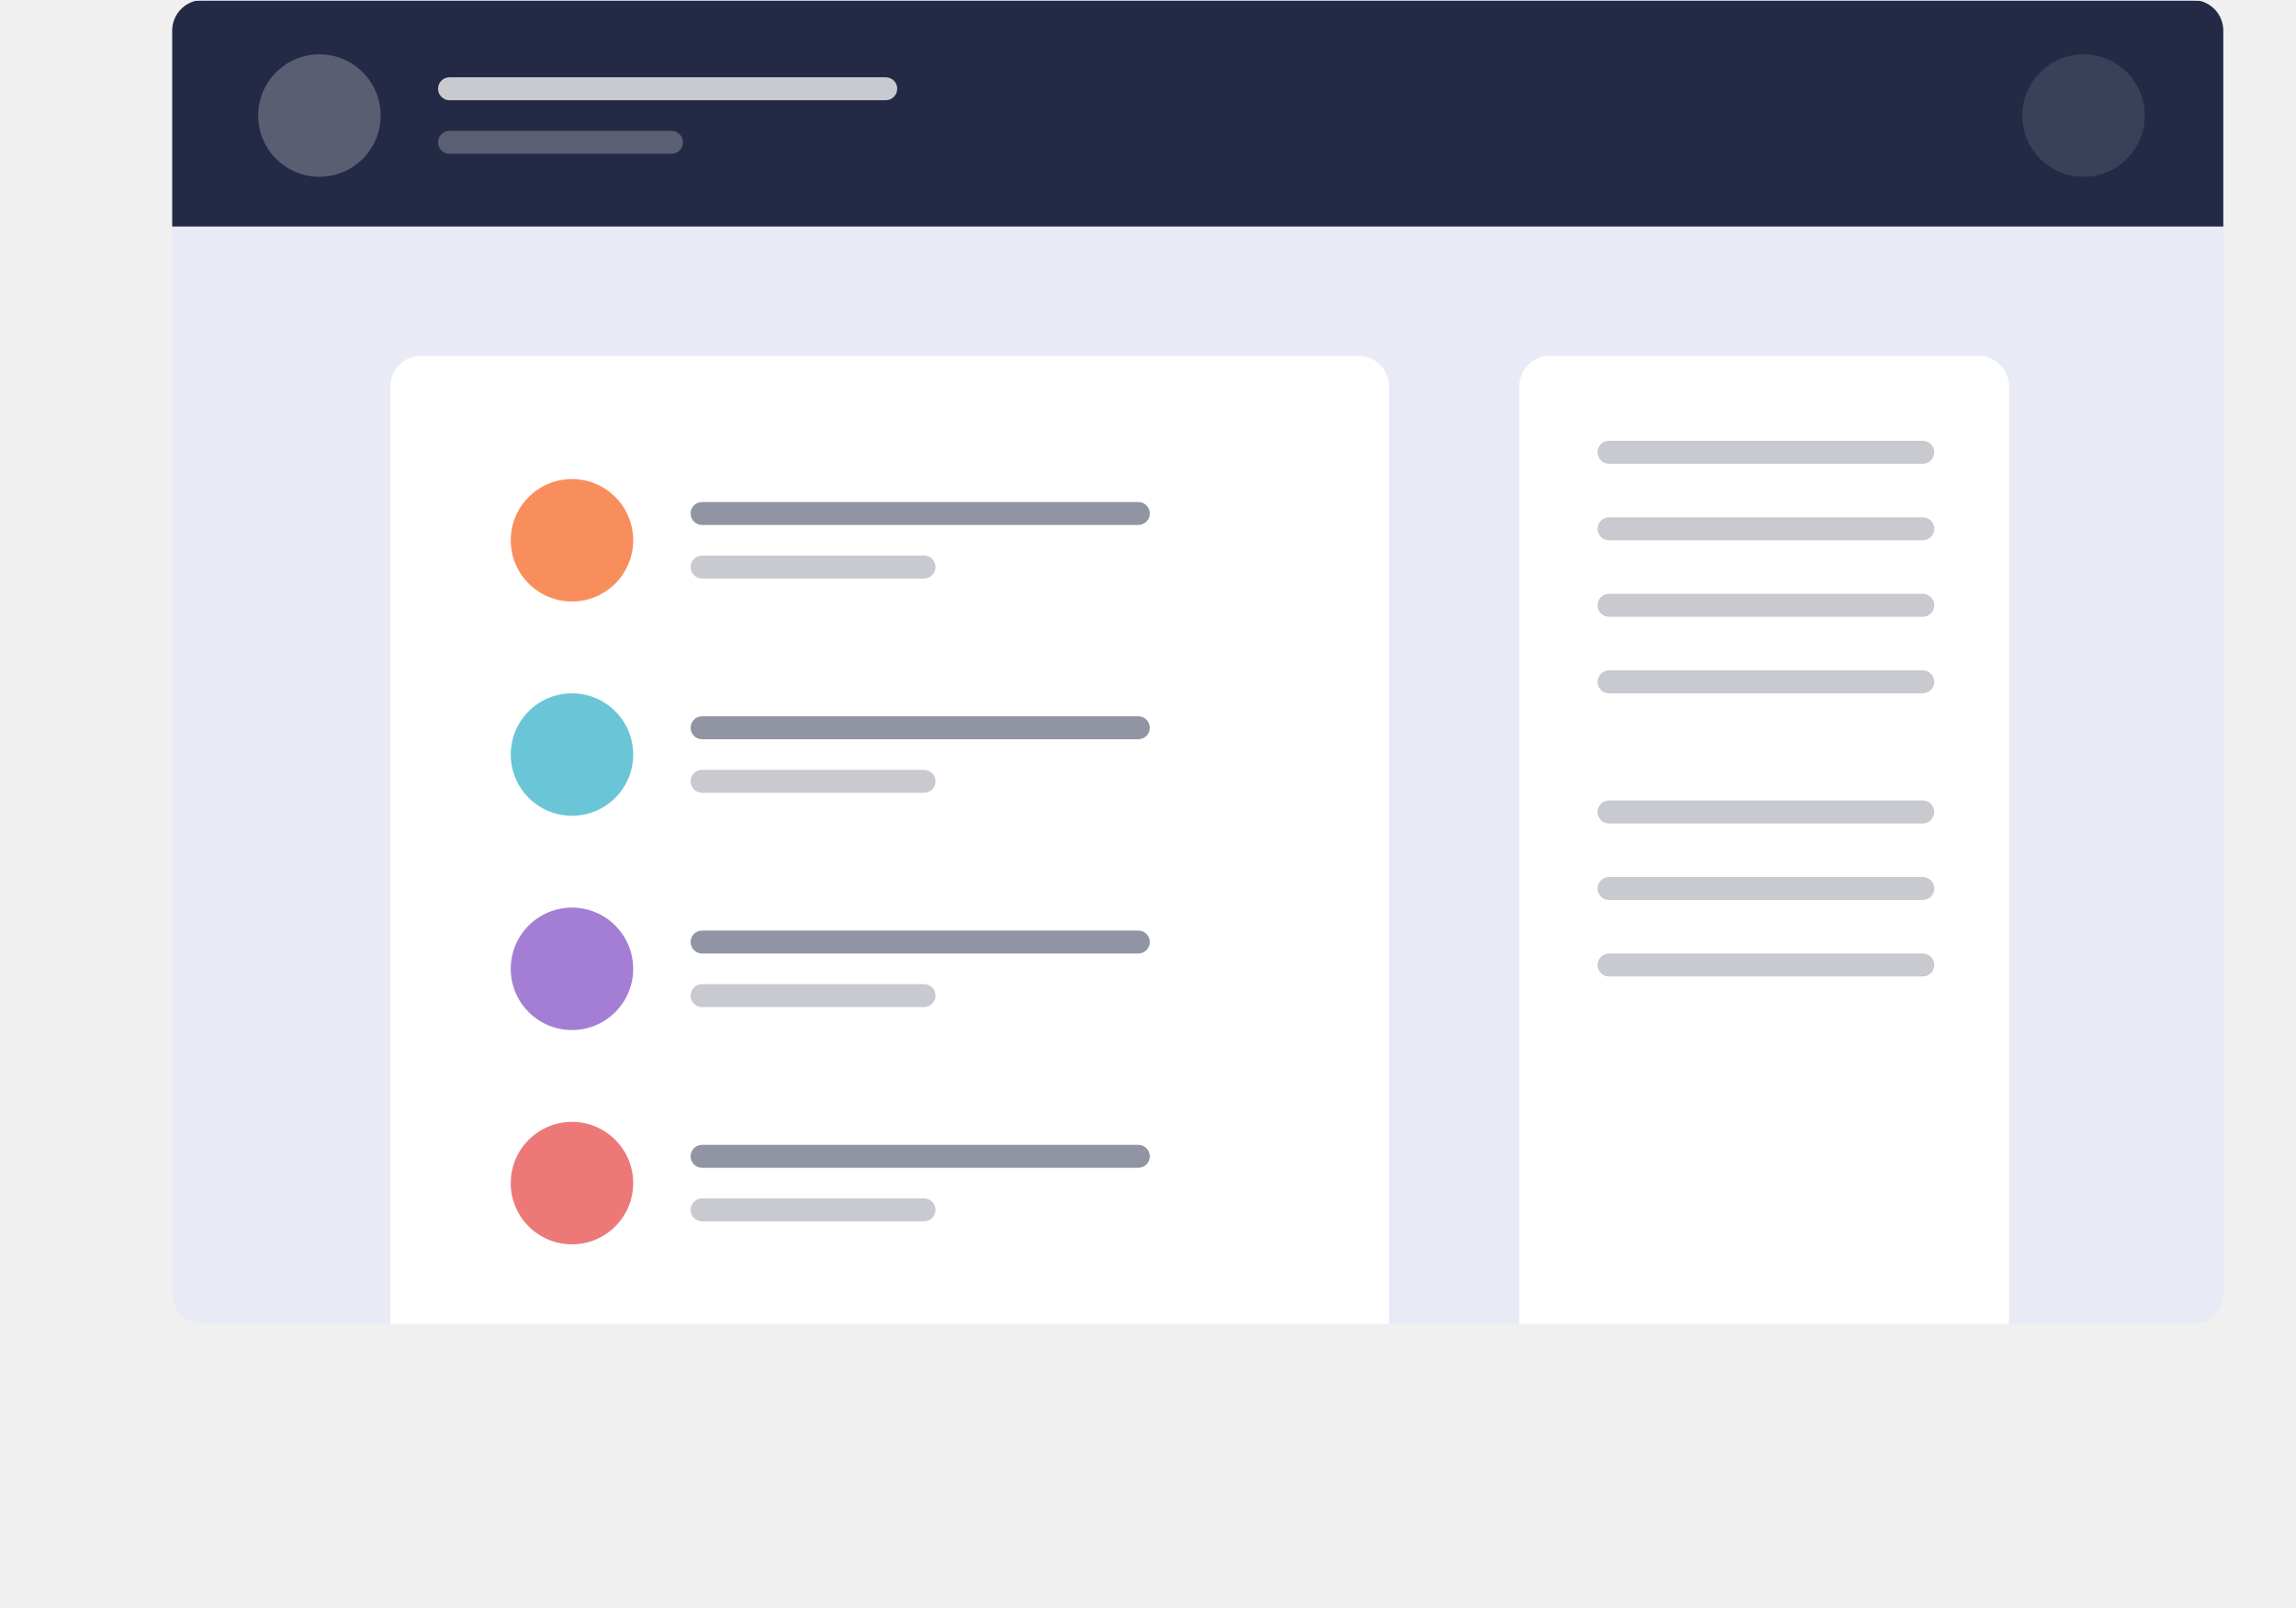
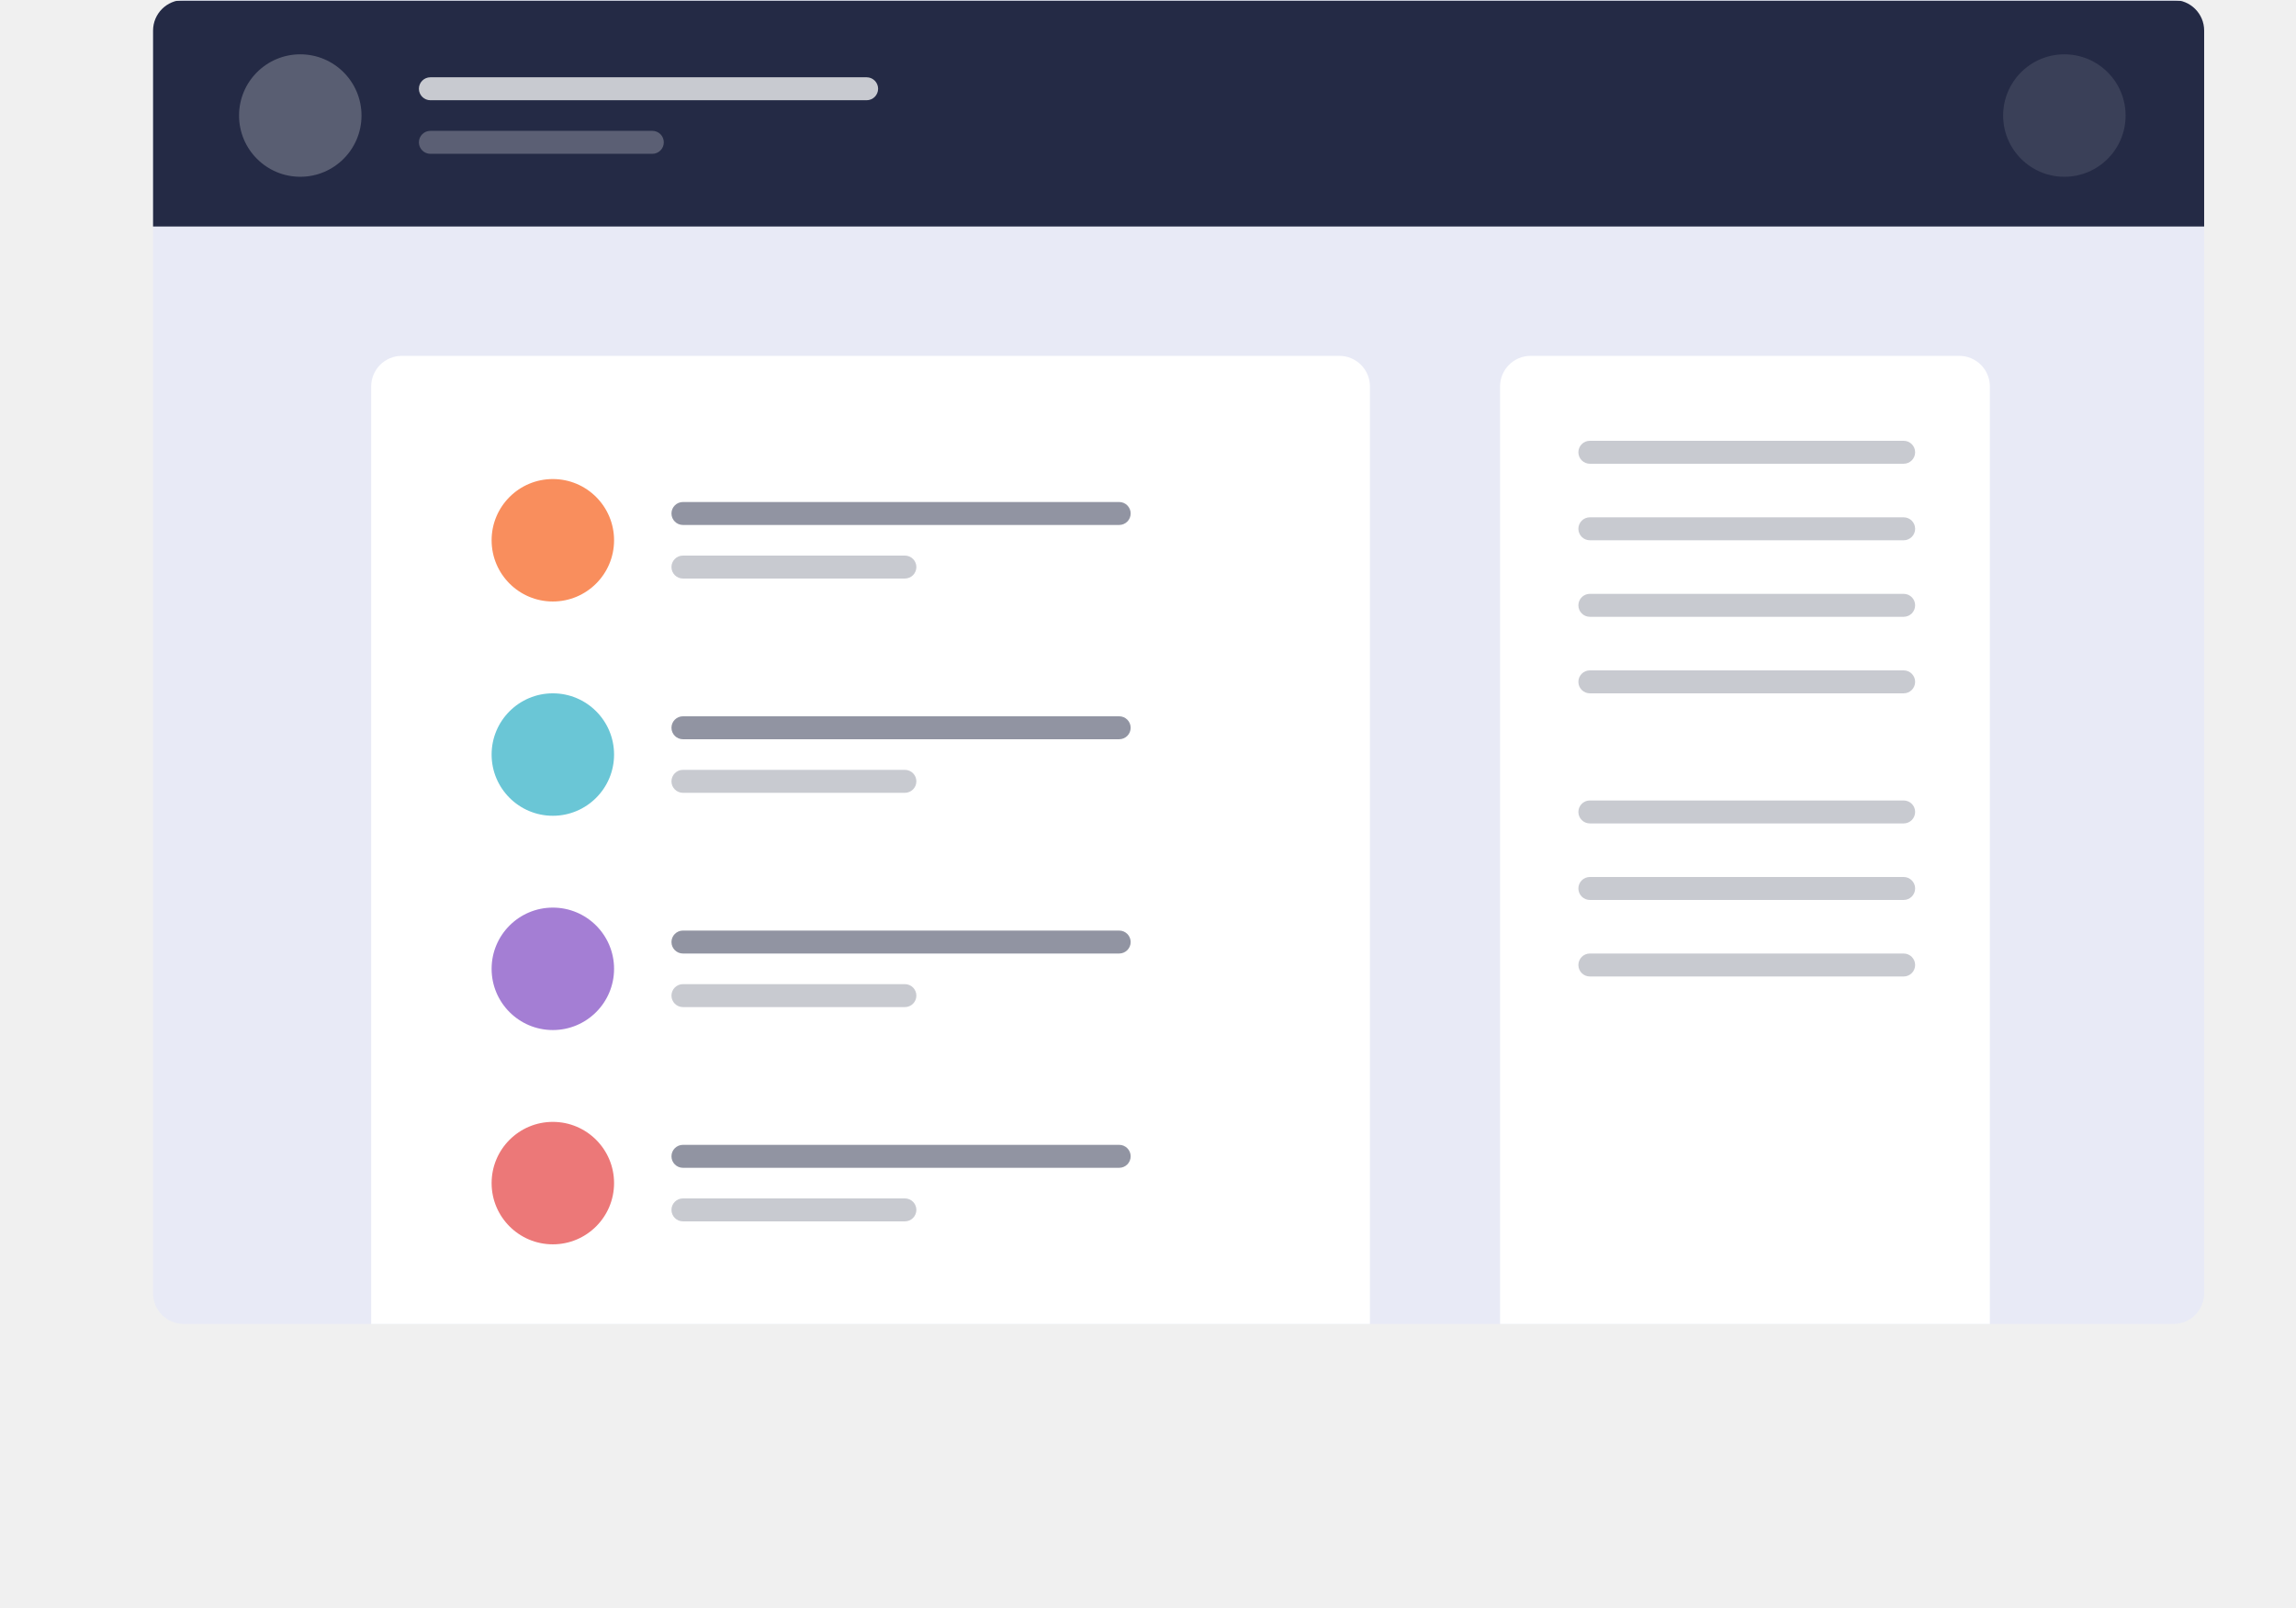
- <svg xmlns="http://www.w3.org/2000/svg" xmlns:xlink="http://www.w3.org/1999/xlink" viewBox="-45 0 600 420" preserveAspectRatio="xMinYMin slice">
+ <svg xmlns="http://www.w3.org/2000/svg" xmlns:xlink="http://www.w3.org/1999/xlink" viewBox="-40 0 600 420" preserveAspectRatio="xMinYMin slice">
  <defs>
    <rect id="a" width="536" height="346" rx="8" />
  </defs>
  <g fill="none" fill-rule="evenodd">
    <mask id="b" fill="#fff">
      <use xlink:href="#a" />
    </mask>
    <use fill="#E8EAF6" fill-rule="nonzero" xlink:href="#a" />
    <g mask="url(#b)">
      <path fill="#242A45" d="M-3.53.197h547v59h-547z" />
      <g transform="translate(22.47 14.197)" fill="#FFF">
        <circle cx="16" cy="16" r="16" opacity=".245" />
        <circle cx="477" cy="16" r="16" opacity=".104" />
        <g transform="translate(47 6)">
          <rect width="120" height="6" opacity=".75" rx="3" />
          <rect width="64" height="6" y="14" opacity=".25" rx="3" />
        </g>
      </g>
    </g>
    <g mask="url(#b)">
      <g transform="translate(57 93)">
        <rect width="261" height="316" fill="#FFF" rx="8" />
        <rect width="128" height="316" x="295" fill="#FFF" rx="8" />
        <rect width="120" height="6" x="78.47" y="38.197" fill="#242A45" opacity=".5" rx="3" />
      </g>
    </g>
    <g transform="translate(88.47 115.197)">
      <circle cx="16" cy="26" r="16" fill="#F98E5D" />
      <rect width="88" height="6" x="284" fill="#242A45" opacity=".25" rx="3" />
      <rect width="88" height="6" x="284" y="20" fill="#242A45" opacity=".25" rx="3" />
      <rect width="88" height="6" x="284" y="40" fill="#242A45" opacity=".25" rx="3" />
      <rect width="88" height="6" x="284" y="60" fill="#242A45" opacity=".25" rx="3" />
      <rect width="88" height="6" x="284" y="94" fill="#242A45" opacity=".25" rx="3" />
      <rect width="88" height="6" x="284" y="114" fill="#242A45" opacity=".25" rx="3" />
      <rect width="88" height="6" x="284" y="134" fill="#242A45" opacity=".25" rx="3" />
      <rect width="64" height="6" x="47" y="30" fill="#242A45" opacity=".25" rx="3" />
    </g>
    <g transform="translate(88.47 181.197)">
      <circle cx="16" cy="16" r="16" fill="#6AC6D6" />
      <rect width="120" height="6" x="47" y="6" fill="#242A45" opacity=".5" rx="3" />
      <rect width="64" height="6" x="47" y="20" fill="#242A45" opacity=".25" rx="3" />
    </g>
    <g transform="translate(88.47 237.197)">
      <circle cx="16" cy="16" r="16" fill="#A47ED4" />
      <rect width="120" height="6" x="47" y="6" fill="#242A45" opacity=".5" rx="3" />
      <rect width="64" height="6" x="47" y="20" fill="#242A45" opacity=".25" rx="3" />
    </g>
    <g transform="translate(88.47 293.197)">
      <circle cx="16" cy="16" r="16" fill="#EC7878" />
      <rect width="120" height="6" x="47" y="6" fill="#242A45" opacity=".5" rx="3" />
      <rect width="64" height="6" x="47" y="20" fill="#242A45" opacity=".25" rx="3" />
    </g>
  </g>
</svg>
